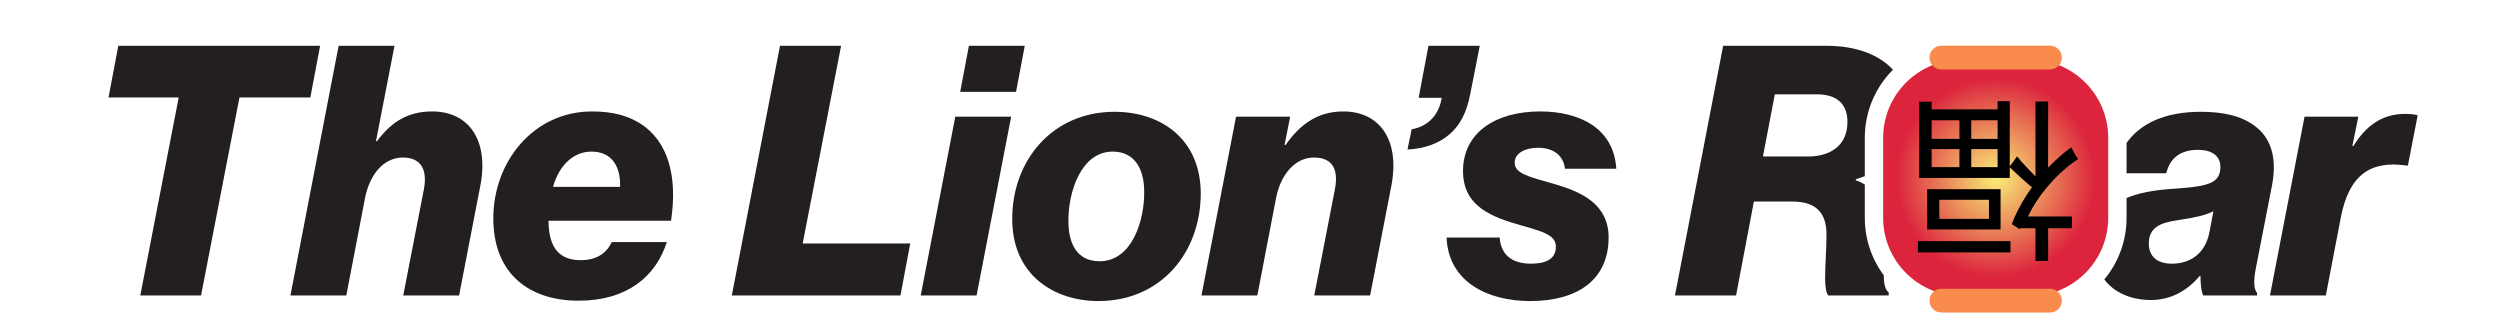
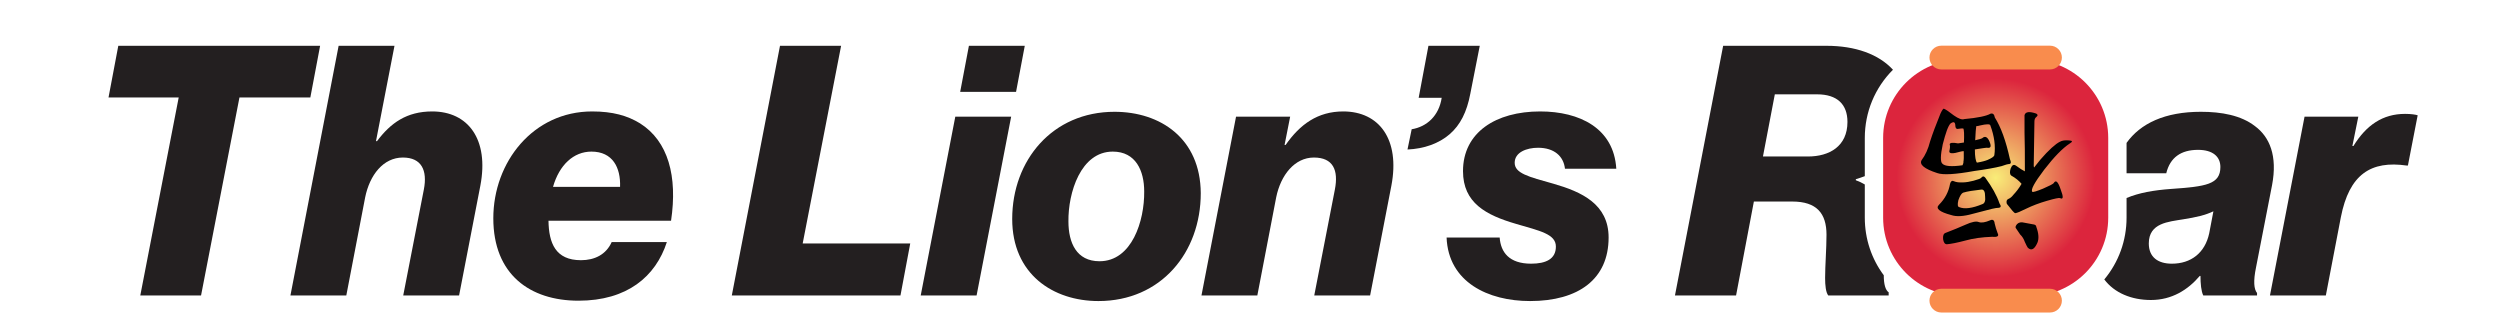
<svg xmlns="http://www.w3.org/2000/svg" id="Chinese_new_Year" data-name="Chinese new Year" viewBox="0 0 3000 400">
  <defs>
    <style>
      .cls-1 {
        fill: #f98c4d;
      }

      .cls-2 {
        fill: #231f20;
      }

      .cls-3 {
-         font-family: WeibeiTC-Bold-B5pc-H, 'Weibei TC';
-         font-size: 208.33px;
-       }
- 
-       .cls-4 {
        fill: url(#radial-gradient);
      }
    </style>
    <radialGradient id="radial-gradient" cx="2394.81" cy="213.39" fx="2394.81" fy="213.39" r="138.49" gradientUnits="userSpaceOnUse">
      <stop offset="0" stop-color="#f9ed78" />
      <stop offset=".86" stop-color="#dc253d" />
      <stop offset="1" stop-color="#dc253d" />
    </radialGradient>
  </defs>
  <g>
    <path class="cls-2" d="M141.95,54.96l-11.73,62.01h84.22l-46.09,237.59h72.91l46.09-237.59h85.06l11.73-62.01H141.95Z" />
    <path class="cls-2" d="M518.65,133.73c-30.59,0-49.87,13.83-66.21,35.62h-1.26l22.21-114.39h-67.04l-57.83,299.6h67.05l22.63-117.75c5.44-26.82,21.78-47.77,45.25-47.77,22.21,0,29.75,15.09,25.14,38.55l-24.72,126.97h67.04l25.56-132c10.48-55.31-14.66-88.83-57.82-88.83Z" />
    <path class="cls-2" d="M767.97,147.98c-15.09-9.22-32.69-14.25-57.41-14.25-70.81,0-118.58,60.76-118.58,128.22s44,98.89,102.24,98.89,92.6-28.91,106.01-70.39h-66.2c-6.71,15.08-20.54,21.79-36.88,21.79-30.59,0-38.55-20.54-38.97-47.35h147.08c7.96-53.22-3.35-95.54-37.29-116.91Zm-23.89,76.26h-80.45c7.54-26.4,24.72-42.32,46.09-42.32,25.56,0,35.2,19.27,34.36,42.32Z" />
    <path class="cls-2" d="M963.23,292.12l46.1-237.16h-73.33l-57.83,299.6h202.39l11.73-62.44h-129.06Z" />
    <path class="cls-2" d="M1162.69,54.96l-10.48,55.31h67.05l10.47-55.31h-67.04Zm-16.34,85.06l-41.49,214.54h67.05l41.48-214.54h-67.04Z" />
    <path class="cls-2" d="M1337.42,134.15c-74.58,0-122.77,58.25-122.77,128.64,0,66.21,49.02,98.47,103.5,98.47,75,0,122.77-58.24,122.77-129.48-.42-65.78-48.61-97.63-103.5-97.63Zm-18.02,179.34c-27.65,0-37.29-22.21-37.29-47.77-.42-34.36,14.67-83.8,53.22-83.8,27.65,0,37.71,23.05,37.71,47.77,.42,35.2-14.67,83.8-53.64,83.8Z" />
    <path class="cls-2" d="M1611.88,133.73c-30.59,0-51.96,15.51-69.14,40.23h-1.26l6.71-33.94h-64.95l-41.48,214.54h67.04l22.63-117.75c5.44-26.82,22.2-47.77,45.25-47.77s29.75,15.09,25.14,38.55l-24.72,126.97h67.04l25.56-132c10.48-55.31-14.66-88.83-57.82-88.83Z" />
    <path class="cls-2" d="M1714.12,54.96l-11.73,62.43h27.65c-3.35,21.79-18.01,34.78-36.03,37.71l-5.03,24.31c19.7-.84,37.71-7.13,50.7-18.44,12.57-10.9,20.53-26.4,24.72-48.61l11.32-57.4h-61.6Z" />
    <path class="cls-2" d="M1864.13,220.47c-30.17-8.38-46.51-12.57-46.51-25.14s14.24-18.02,28.07-18.02c19.28,0,30.59,10.06,32.27,25.14h61.59c-2.93-48.61-44-68.72-91.35-68.72-53.21,0-92.6,25.14-92.6,71.65,0,38.14,27.66,52.8,63.69,63.28,28.5,8.38,47.77,12.15,47.77,27.23s-12.15,20.53-29.75,20.53c-26.4,0-36.45-13.82-37.71-31.42h-63.69c2.09,53.63,49.86,76.26,100.14,76.26,58.25,0,94.28-26.4,94.28-76.26,0-40.23-32.68-54.89-66.2-64.53Z" />
    <path class="cls-2" d="M2260.53,330.67v-.34c-14.78-19.87-22.77-43.85-22.77-69.06v-39.9c-3.28-1.99-6.87-3.68-10.76-5.09v-1.26c3.73-1.1,7.32-2.31,10.76-3.63v-45.88c0-30.9,12-59.95,33.79-81.83-17.18-18.69-45.19-28.72-79.75-28.72h-124.02l-57.83,299.6h73.33l21.37-112.72h46.09c29.33,0,41.06,14.25,41.06,39.81,0,16.76-1.67,36.87-1.67,51.95,0,8.81,.84,17.18,3.77,20.96h72.49v-3.78c-3.77-2.51-5.86-9.63-5.86-20.11Zm-90.93-142.88h-54.06l14.25-74.59h50.7c24.3,0,36.46,12.15,36.46,33.1,0,29.33-21.79,41.49-47.35,41.49Z" />
    <path class="cls-2" d="M2726.47,222.15c6.71-35.2-2.93-57.83-20.53-70.82-16.76-12.99-40.23-17.18-64.95-17.18-43.15,0-72.49,14.01-89.12,37.33v36.42h47.64c4.61-18.86,17.6-28.08,38.13-28.08,18.02,0,26.82,8.38,26.82,20.54,0,20.95-17.18,23.46-59.5,26.39-20.17,1.46-38.36,4.59-53.09,10.88v23.64c0,27.36-9.42,53.28-26.72,74.06,12.12,16.17,32.63,24.67,55.92,24.67,25.14,0,44.42-12.15,58.67-28.91h.83c0,9.22,.84,18.44,3.36,23.47h64.52v-2.94c-3.77-4.61-4.6-14.24-1.25-30.59l19.27-98.88Zm-75.42,57.82c-5.03,23.46-21.79,36.45-44.84,36.45-16.34,0-27.65-7.54-27.65-24.3,0-24.72,23.88-25.98,41.06-28.91,15.92-2.51,26.82-5.03,36.46-9.64l-5.03,26.4Z" />
    <path class="cls-2" d="M2886.12,136.66c-26.81,0-46.51,13.41-62.01,38.55h-1.26l7.12-35.19h-64.52l-41.49,214.54h67.05l18.01-93.86c10.06-51.54,36.04-68.3,79.2-62.02h1.26l11.73-60.34c-2.51-.84-7.96-1.68-15.09-1.68Z" />
  </g>
-   <rect class="cls-4" x="2259.76" y="71.54" width="270.11" height="283.69" rx="93.96" ry="93.96" />
+   <rect class="cls-3" x="2259.76" y="71.54" width="270.11" height="283.69" rx="93.96" ry="93.96" />
  <rect class="cls-1" x="2315.35" y="346.5" width="158.92" height="28.52" rx="14.26" ry="14.26" />
  <rect class="cls-1" x="2315.35" y="54.81" width="158.92" height="28.52" rx="14.26" ry="14.26" />
-   <text class="cls-3" transform="translate(2497.76 138.09) rotate(-180)">
-     <tspan x="0" y="0">福</tspan>
-   </text>
+   <path d="M2393.8,141.01c7.29,11.46,13.33,28.12,18.12,50,1.67,3.54,1.46,5.42-.83,5.83-1.67,0-4.58,.83-9.17,2.5-8.12,2.08-18.96,3.96-32.71,5.83-22.92,4.17-37.71,5-44.58,2.5-15.42-5-21.67-10.21-18.75-15.42,4.58-6.04,7.92-13.54,10.21-22.5,2.92-9.17,7.08-20.21,12.5-33.54,2.08-4.38,3.54-6.46,4.37-5.62,2.08,.83,5.83,3.33,11.67,7.92,5.62,3.96,9.79,5.42,12.5,4.38,16.25-1.46,26.87-3.75,31.46-6.46,2.71-.83,4.58,.62,5.21,4.58Zm-11.25,72.5c7.71,10.62,13.54,20.83,16.87,30.62,2.08,3.12,1.88,4.79-.83,5.21-1.88,0-4.58,.42-8.12,1.25-4.38,1.04-12.08,3.12-23.33,6.04-11.04,3.12-19.58,3.54-25.62,1.46-14.17-3.75-19.17-7.92-14.79-12.29,7.29-7.29,11.67-15.62,13.33-25.21,.83-2.92,2.29-4.17,3.96-3.33,1.88,.83,3.75,1.25,5.42,1.46,7.71,.83,16.25-.62,25.62-3.96,1.25-.42,2.5-1.25,3.54-2.5,1.25-1.04,2.5-.62,3.96,1.25Zm-51.67-17.08c2.92,3.12,11.04,3.75,24.17,1.88,.83-1.88,1.25-3.33,1.04-4.17,.42-1.67,.62-6.04,.42-12.71-.83,0-2.08,0-3.54,.42-9.79,2.92-14.38,2.71-13.75-.62,.83-3.54,1.04-6.04,.42-7.92,0-2.08,3.54-2.5,10-1.25,2.92-.42,5.21-.83,7.08-1.04,.42-9.79,.21-15.42-.83-16.88-1.67,0-3.33,0-5.62,.42-2.08,.62-3.33-.21-3.75-2.5,0-2.29-.42-3.96-1.04-4.79-.83-1.04-2.29-.83-4.79,.83-2.92,2.92-5.83,11.25-9.38,25-2.92,13.54-2.92,21.46-.42,23.33Zm66.25,83.33c1.87,3.54,0,5-6.46,4.38-12.08,.42-22.92,1.88-32.5,4.58-9.38,2.5-16.67,3.96-21.87,4.38-2.5,0-3.96-2.08-4.58-6.04-.42-4.38,.62-6.67,2.71-7.5,8.96-3.54,17.08-6.67,24.37-10,7.29-3.33,12.71-4.38,15.62-3.12,3.33,1.25,7.92,.42,13.75-2.08,3.12-1.46,5-.21,5.42,3.75,.83,3.96,2.08,7.71,3.54,11.67Zm-46.25-31.25c6.46,2.71,15.83,1.46,27.92-3.54,2.71-.83,3.96-3.96,3.33-9.17,0-5.83-1.46-8.54-4.38-8.33-9.38,1.04-16.67,2.08-22.08,3.75-1.88,.83-3.75,3.75-5.62,8.96-1.25,5.21-.83,7.92,.83,8.33Zm42.29-62.08c1.67-11.04,0-23.12-4.79-36.04-.42-1.67-4.58-1.67-12.5,.21-1.25,.42-2.71,.62-4.38,.83-.42,2.08-.83,7.71-1.25,16.88,5.62-1.25,8.75-2.29,8.96-2.92,3.12-2.5,6.04-.83,8.33,4.79,2.29,5.83,1.46,7.92-3.54,7.08-.83,0-5.42,.62-14.17,2.08,0,8.75,1.04,14.17,2.5,15.83,6.25-1.04,10.42-2.29,12.92-3.33,4.79-2.08,7.5-3.96,7.92-5.42Zm63.12,54.58c-9.38,2.71-17.5,5.83-24.79,9.38-7.08,3.54-11.25,5.21-13.12,5.42-1.25,0-4.38-3.75-10.21-11.25-.83-2.92-.21-5,1.88-5.83,2.08-.83,4.17-2.5,6.04-5,3.33-3.54,6.67-7.71,9.79-13.12-2.71-3.33-6.88-6.88-12.5-10-1.67-1.46-1.88-4.38-.62-8.33,1.67-4.38,3.75-5.42,6.67-3.33,4.38,3.33,7.92,5.42,10.42,6.67,0-19.58,0-35-.42-46.25v-21.25c1.25-4.17,5.83-4.58,13.96-1.88,2.08,1.25,2.29,2.29,.42,3.96-1.67,1.25-2.5,2.92-2.5,5.62l-.83,53.12c0,.83,.21,1.46,.42,2.08,2.29-2.92,4.79-6.04,7.29-9.17,10.42-12.08,18.54-19.17,23.54-21.67,2.92-1.67,6.46-2.08,11.04-1.67,4.38,.21,4.79,1.46,.83,3.75-8.54,5.62-18.75,16.04-30.62,31.46-11.67,15.42-16.46,24.17-14.17,26.46,.83,.62,5-.62,12.71-3.75,7.71-3.33,12.08-5.62,12.92-6.67,2.5-4.38,5.21-1.88,8.33,7.5,3.54,9.17,3.33,12.5-.83,10.42-.83-.42-5.83,.42-15.62,3.33Zm-12.71,31.25c2.92,7.92,3.33,14.38,1.25,19.17-3.54,7.92-7.29,9.79-11.46,5.83-.83-1.04-1.88-3.33-3.54-6.88-1.25-3.54-3.12-6.67-5.62-8.96-1.88-2.71-3.54-5.21-5.21-7.71-.83-1.04-.21-2.71,1.46-4.79,2.08-2.08,5-2.71,8.75-1.67,3.96,.83,7.5,1.46,10,1.88,2.71,.21,4.38,1.25,4.38,3.12Z" />
</svg>
